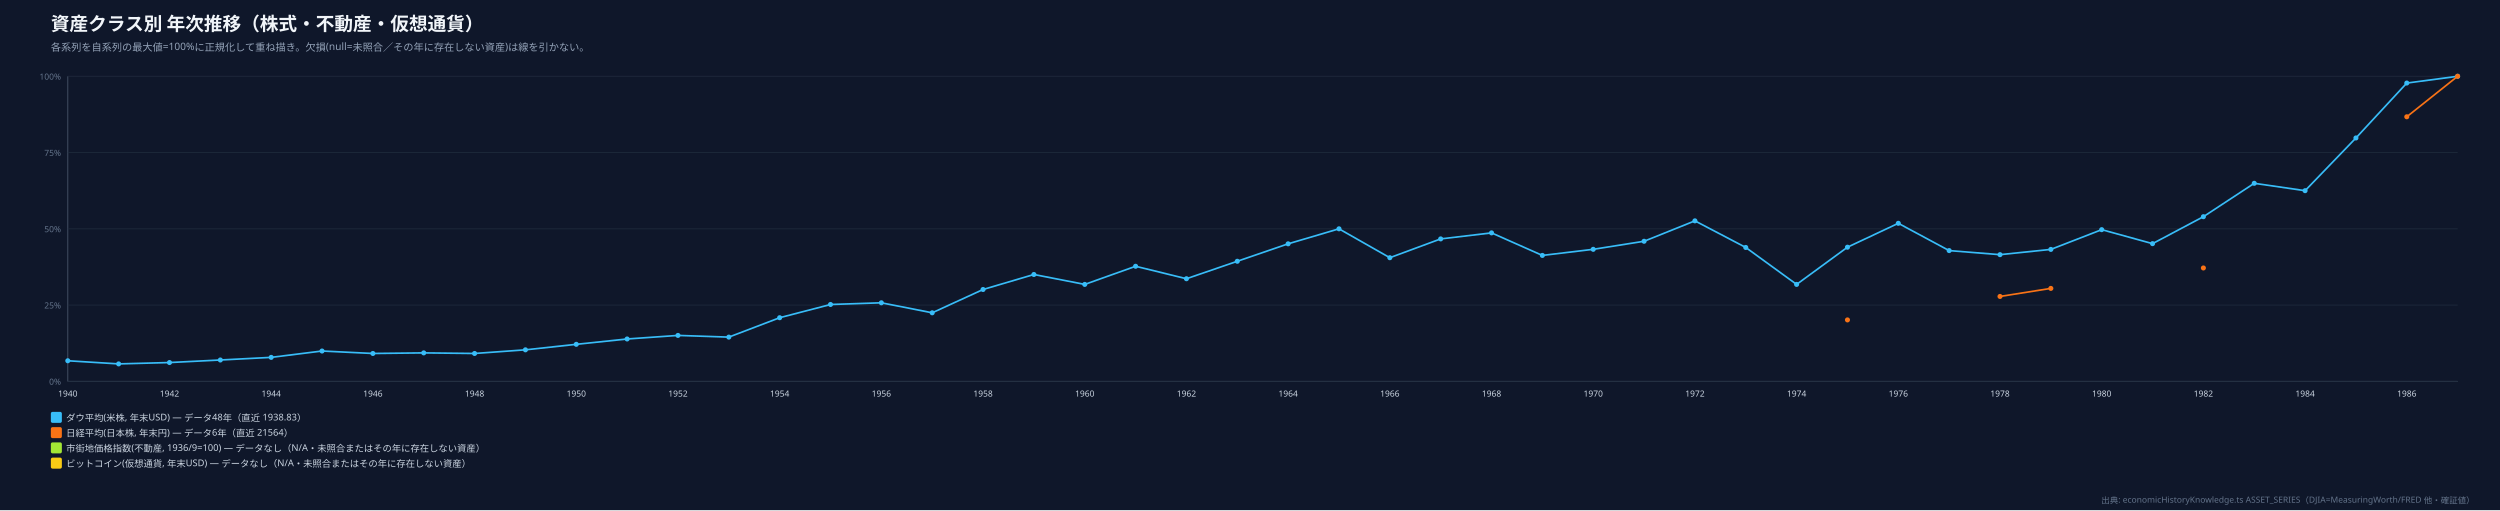
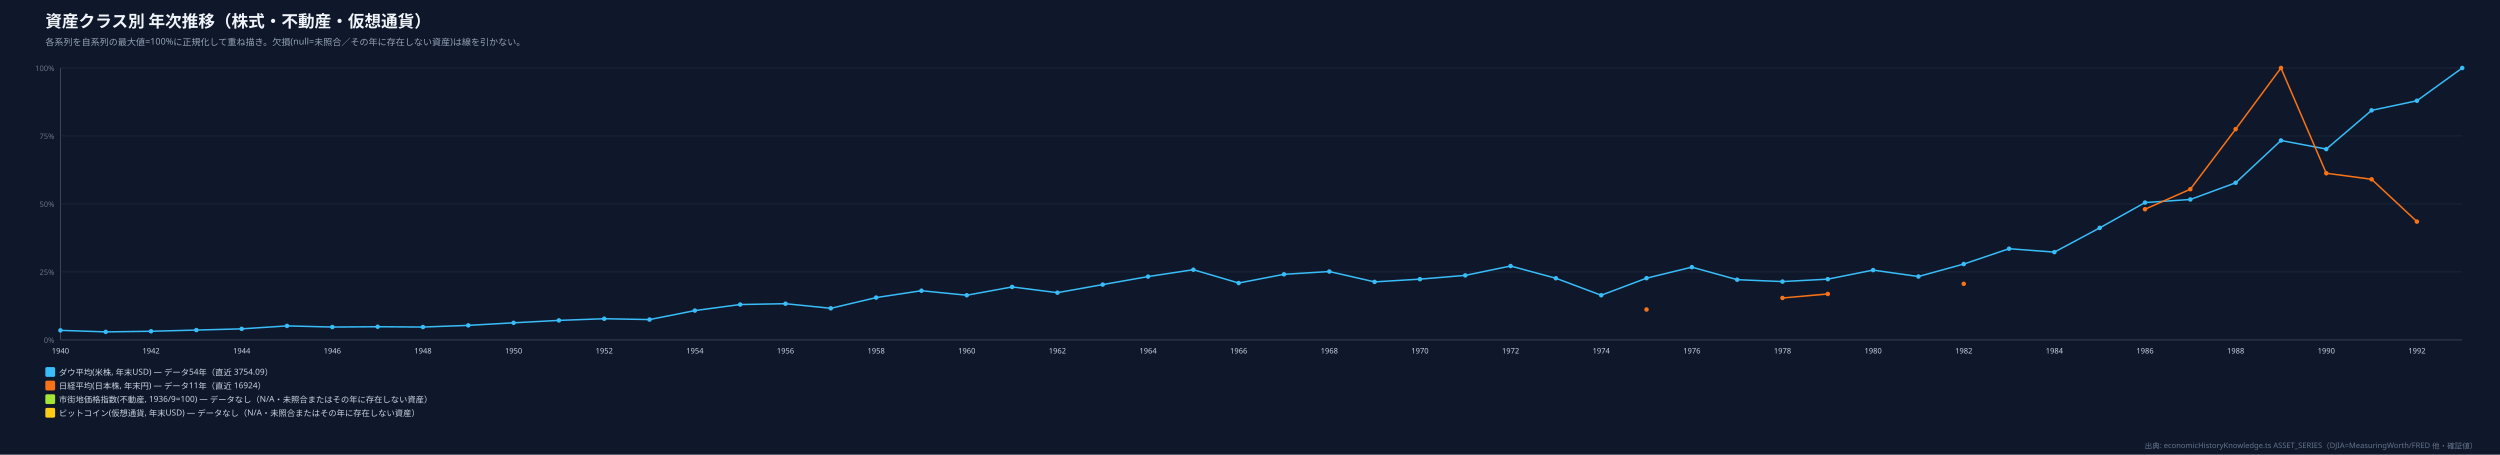
- <svg xmlns="http://www.w3.org/2000/svg" width="2950" height="602" viewBox="0 0 2950 602" font-family="'Hiragino Sans','Noto Sans JP',sans-serif">
-   <rect width="2950" height="602" fill="#0f172a" />
+ <svg xmlns="http://www.w3.org/2000/svg" width="3310" height="602" viewBox="0 0 3310 602" font-family="'Hiragino Sans','Noto Sans JP',sans-serif">
+   <rect width="3310" height="602" fill="#0f172a" />
  <text x="60" y="36" fill="#f1f5f9" font-size="22" font-weight="700">資産クラス別 年次推移（株式・不動産・仮想通貨）</text>
  <text x="60" y="60" fill="#94a3b8" font-size="12">各系列を自系列の最大値=100%に正規化して重ね描き。欠損(null=未照合／その年に存在しない資産)は線を引かない。</text>
  <line x1="80" y1="90" x2="80" y2="450" stroke="#475569" />
-   <line x1="80" y1="450" x2="2900" y2="450" stroke="#475569" />
-   <line x1="80" y1="450" x2="2900" y2="450" stroke="#1e293b" />
+   <line x1="80" y1="450" x2="3260" y2="450" stroke="#475569" />
+   <line x1="80" y1="450" x2="3260" y2="450" stroke="#1e293b" />
  <text x="72" y="454" fill="#64748b" font-size="10" text-anchor="end">0%</text>
-   <line x1="80" y1="360" x2="2900" y2="360" stroke="#1e293b" />
+   <line x1="80" y1="360" x2="3260" y2="360" stroke="#1e293b" />
  <text x="72" y="364" fill="#64748b" font-size="10" text-anchor="end">25%</text>
-   <line x1="80" y1="270" x2="2900" y2="270" stroke="#1e293b" />
+   <line x1="80" y1="270" x2="3260" y2="270" stroke="#1e293b" />
  <text x="72" y="274" fill="#64748b" font-size="10" text-anchor="end">50%</text>
-   <line x1="80" y1="180" x2="2900" y2="180" stroke="#1e293b" />
+   <line x1="80" y1="180" x2="3260" y2="180" stroke="#1e293b" />
  <text x="72" y="184" fill="#64748b" font-size="10" text-anchor="end">75%</text>
-   <line x1="80" y1="90" x2="2900" y2="90" stroke="#1e293b" />
+   <line x1="80" y1="90" x2="3260" y2="90" stroke="#1e293b" />
  <text x="72" y="94" fill="#64748b" font-size="10" text-anchor="end">100%</text>
  <text x="80" y="468" fill="#cbd5e1" font-size="10" text-anchor="middle">1940</text>
  <text x="200" y="468" fill="#cbd5e1" font-size="10" text-anchor="middle">1942</text>
  <text x="320" y="468" fill="#cbd5e1" font-size="10" text-anchor="middle">1944</text>
  <text x="440" y="468" fill="#cbd5e1" font-size="10" text-anchor="middle">1946</text>
  <text x="560" y="468" fill="#cbd5e1" font-size="10" text-anchor="middle">1948</text>
  <text x="680" y="468" fill="#cbd5e1" font-size="10" text-anchor="middle">1950</text>
  <text x="800" y="468" fill="#cbd5e1" font-size="10" text-anchor="middle">1952</text>
  <text x="920" y="468" fill="#cbd5e1" font-size="10" text-anchor="middle">1954</text>
  <text x="1040" y="468" fill="#cbd5e1" font-size="10" text-anchor="middle">1956</text>
  <text x="1160" y="468" fill="#cbd5e1" font-size="10" text-anchor="middle">1958</text>
  <text x="1280" y="468" fill="#cbd5e1" font-size="10" text-anchor="middle">1960</text>
  <text x="1400" y="468" fill="#cbd5e1" font-size="10" text-anchor="middle">1962</text>
  <text x="1520" y="468" fill="#cbd5e1" font-size="10" text-anchor="middle">1964</text>
  <text x="1640" y="468" fill="#cbd5e1" font-size="10" text-anchor="middle">1966</text>
  <text x="1760" y="468" fill="#cbd5e1" font-size="10" text-anchor="middle">1968</text>
  <text x="1880" y="468" fill="#cbd5e1" font-size="10" text-anchor="middle">1970</text>
  <text x="2000" y="468" fill="#cbd5e1" font-size="10" text-anchor="middle">1972</text>
  <text x="2120" y="468" fill="#cbd5e1" font-size="10" text-anchor="middle">1974</text>
  <text x="2240" y="468" fill="#cbd5e1" font-size="10" text-anchor="middle">1976</text>
  <text x="2360" y="468" fill="#cbd5e1" font-size="10" text-anchor="middle">1978</text>
  <text x="2480" y="468" fill="#cbd5e1" font-size="10" text-anchor="middle">1980</text>
  <text x="2600" y="468" fill="#cbd5e1" font-size="10" text-anchor="middle">1982</text>
  <text x="2720" y="468" fill="#cbd5e1" font-size="10" text-anchor="middle">1984</text>
  <text x="2840" y="468" fill="#cbd5e1" font-size="10" text-anchor="middle">1986</text>
-   <circle cx="80" cy="425.7" r="3" fill="#38bdf8" />
-   <circle cx="140" cy="429.4" r="3" fill="#38bdf8" />
-   <circle cx="200" cy="427.8" r="3" fill="#38bdf8" />
-   <circle cx="260" cy="424.8" r="3" fill="#38bdf8" />
-   <circle cx="320" cy="421.7" r="3" fill="#38bdf8" />
-   <circle cx="380" cy="414.2" r="3" fill="#38bdf8" />
-   <circle cx="440" cy="417.1" r="3" fill="#38bdf8" />
-   <circle cx="500" cy="416.4" r="3" fill="#38bdf8" />
-   <circle cx="560" cy="417.1" r="3" fill="#38bdf8" />
-   <circle cx="620" cy="412.8" r="3" fill="#38bdf8" />
-   <circle cx="680" cy="406.3" r="3" fill="#38bdf8" />
-   <circle cx="740" cy="400.0" r="3" fill="#38bdf8" />
-   <circle cx="800" cy="395.8" r="3" fill="#38bdf8" />
-   <circle cx="860" cy="397.8" r="3" fill="#38bdf8" />
-   <circle cx="920" cy="374.9" r="3" fill="#38bdf8" />
-   <circle cx="980" cy="359.3" r="3" fill="#38bdf8" />
-   <circle cx="1040" cy="357.3" r="3" fill="#38bdf8" />
-   <circle cx="1100" cy="369.1" r="3" fill="#38bdf8" />
-   <circle cx="1160" cy="341.6" r="3" fill="#38bdf8" />
-   <circle cx="1220" cy="323.9" r="3" fill="#38bdf8" />
-   <circle cx="1280" cy="335.6" r="3" fill="#38bdf8" />
-   <circle cx="1340" cy="314.2" r="3" fill="#38bdf8" />
-   <circle cx="1400" cy="328.9" r="3" fill="#38bdf8" />
-   <circle cx="1460" cy="308.3" r="3" fill="#38bdf8" />
-   <circle cx="1520" cy="287.7" r="3" fill="#38bdf8" />
-   <circle cx="1580" cy="270.0" r="3" fill="#38bdf8" />
-   <circle cx="1640" cy="304.1" r="3" fill="#38bdf8" />
-   <circle cx="1700" cy="281.9" r="3" fill="#38bdf8" />
-   <circle cx="1760" cy="274.8" r="3" fill="#38bdf8" />
-   <circle cx="1820" cy="301.4" r="3" fill="#38bdf8" />
-   <circle cx="1880" cy="294.2" r="3" fill="#38bdf8" />
-   <circle cx="1940" cy="284.7" r="3" fill="#38bdf8" />
-   <circle cx="2000" cy="260.6" r="3" fill="#38bdf8" />
-   <circle cx="2060" cy="292.0" r="3" fill="#38bdf8" />
-   <circle cx="2120" cy="335.6" r="3" fill="#38bdf8" />
-   <circle cx="2180" cy="291.7" r="3" fill="#38bdf8" />
-   <circle cx="2240" cy="263.5" r="3" fill="#38bdf8" />
-   <circle cx="2300" cy="295.7" r="3" fill="#38bdf8" />
-   <circle cx="2360" cy="300.5" r="3" fill="#38bdf8" />
-   <circle cx="2420" cy="294.3" r="3" fill="#38bdf8" />
-   <circle cx="2480" cy="271.0" r="3" fill="#38bdf8" />
-   <circle cx="2540" cy="287.5" r="3" fill="#38bdf8" />
-   <circle cx="2600" cy="255.7" r="3" fill="#38bdf8" />
-   <circle cx="2660" cy="216.3" r="3" fill="#38bdf8" />
-   <circle cx="2720" cy="225.0" r="3" fill="#38bdf8" />
-   <circle cx="2780" cy="162.8" r="3" fill="#38bdf8" />
-   <circle cx="2840" cy="98.0" r="3" fill="#38bdf8" />
-   <circle cx="2900" cy="90.0" r="3" fill="#38bdf8" />
-   <path d="M80,425.7 L140,429.4 L200,427.8 L260,424.8 L320,421.7 L380,414.2 L440,417.1 L500,416.4 L560,417.1 L620,412.8 L680,406.3 L740,400.0 L800,395.8 L860,397.8 L920,374.9 L980,359.3 L1040,357.3 L1100,369.1 L1160,341.6 L1220,323.9 L1280,335.6 L1340,314.2 L1400,328.9 L1460,308.3 L1520,287.7 L1580,270.0 L1640,304.1 L1700,281.9 L1760,274.8 L1820,301.4 L1880,294.2 L1940,284.7 L2000,260.6 L2060,292.0 L2120,335.6 L2180,291.7 L2240,263.5 L2300,295.7 L2360,300.5 L2420,294.3 L2480,271.0 L2540,287.5 L2600,255.7 L2660,216.3 L2720,225.0 L2780,162.8 L2840,98.0 L2900,90.0" fill="none" stroke="#38bdf8" stroke-width="2" />
-   <circle cx="2180" cy="377.5" r="3" fill="#f97316" />
-   <circle cx="2360" cy="349.8" r="3" fill="#f97316" />
-   <circle cx="2420" cy="340.3" r="3" fill="#f97316" />
-   <circle cx="2600" cy="316.2" r="3" fill="#f97316" />
-   <circle cx="2840" cy="137.8" r="3" fill="#f97316" />
-   <circle cx="2900" cy="90.0" r="3" fill="#f97316" />
-   <path d="M2180,377.5 M2360,349.8 L2420,340.3 M2600,316.2 M2840,137.8 L2900,90.0" fill="none" stroke="#f97316" stroke-width="2" />
+   <text x="2960" y="468" fill="#cbd5e1" font-size="10" text-anchor="middle">1988</text>
+   <text x="3080" y="468" fill="#cbd5e1" font-size="10" text-anchor="middle">1990</text>
+   <text x="3200" y="468" fill="#cbd5e1" font-size="10" text-anchor="middle">1992</text>
+   <circle cx="80" cy="437.4" r="3" fill="#38bdf8" />
+   <circle cx="140" cy="439.4" r="3" fill="#38bdf8" />
+   <circle cx="200" cy="438.6" r="3" fill="#38bdf8" />
+   <circle cx="260" cy="437.0" r="3" fill="#38bdf8" />
+   <circle cx="320" cy="435.4" r="3" fill="#38bdf8" />
+   <circle cx="380" cy="431.5" r="3" fill="#38bdf8" />
+   <circle cx="440" cy="433.0" r="3" fill="#38bdf8" />
+   <circle cx="500" cy="432.6" r="3" fill="#38bdf8" />
+   <circle cx="560" cy="433.0" r="3" fill="#38bdf8" />
+   <circle cx="620" cy="430.8" r="3" fill="#38bdf8" />
+   <circle cx="680" cy="427.4" r="3" fill="#38bdf8" />
+   <circle cx="740" cy="424.2" r="3" fill="#38bdf8" />
+   <circle cx="800" cy="422.0" r="3" fill="#38bdf8" />
+   <circle cx="860" cy="423.1" r="3" fill="#38bdf8" />
+   <circle cx="920" cy="411.2" r="3" fill="#38bdf8" />
+   <circle cx="980" cy="403.2" r="3" fill="#38bdf8" />
+   <circle cx="1040" cy="402.1" r="3" fill="#38bdf8" />
+   <circle cx="1100" cy="408.2" r="3" fill="#38bdf8" />
+   <circle cx="1160" cy="394.0" r="3" fill="#38bdf8" />
+   <circle cx="1220" cy="384.9" r="3" fill="#38bdf8" />
+   <circle cx="1280" cy="390.9" r="3" fill="#38bdf8" />
+   <circle cx="1340" cy="379.9" r="3" fill="#38bdf8" />
+   <circle cx="1400" cy="387.5" r="3" fill="#38bdf8" />
+   <circle cx="1460" cy="376.8" r="3" fill="#38bdf8" />
+   <circle cx="1520" cy="366.2" r="3" fill="#38bdf8" />
+   <circle cx="1580" cy="357.1" r="3" fill="#38bdf8" />
+   <circle cx="1640" cy="374.7" r="3" fill="#38bdf8" />
+   <circle cx="1700" cy="363.2" r="3" fill="#38bdf8" />
+   <circle cx="1760" cy="359.5" r="3" fill="#38bdf8" />
+   <circle cx="1820" cy="373.2" r="3" fill="#38bdf8" />
+   <circle cx="1880" cy="369.6" r="3" fill="#38bdf8" />
+   <circle cx="1940" cy="364.6" r="3" fill="#38bdf8" />
+   <circle cx="2000" cy="352.2" r="3" fill="#38bdf8" />
+   <circle cx="2060" cy="368.4" r="3" fill="#38bdf8" />
+   <circle cx="2120" cy="390.9" r="3" fill="#38bdf8" />
+   <circle cx="2180" cy="368.3" r="3" fill="#38bdf8" />
+   <circle cx="2240" cy="353.7" r="3" fill="#38bdf8" />
+   <circle cx="2300" cy="370.3" r="3" fill="#38bdf8" />
+   <circle cx="2360" cy="372.8" r="3" fill="#38bdf8" />
+   <circle cx="2420" cy="369.6" r="3" fill="#38bdf8" />
+   <circle cx="2480" cy="357.6" r="3" fill="#38bdf8" />
+   <circle cx="2540" cy="366.1" r="3" fill="#38bdf8" />
+   <circle cx="2600" cy="349.6" r="3" fill="#38bdf8" />
+   <circle cx="2660" cy="329.3" r="3" fill="#38bdf8" />
+   <circle cx="2720" cy="333.8" r="3" fill="#38bdf8" />
+   <circle cx="2780" cy="301.7" r="3" fill="#38bdf8" />
+   <circle cx="2840" cy="268.2" r="3" fill="#38bdf8" />
+   <circle cx="2900" cy="264.1" r="3" fill="#38bdf8" />
+   <circle cx="2960" cy="242.0" r="3" fill="#38bdf8" />
+   <circle cx="3020" cy="186.0" r="3" fill="#38bdf8" />
+   <circle cx="3080" cy="197.4" r="3" fill="#38bdf8" />
+   <circle cx="3140" cy="146.1" r="3" fill="#38bdf8" />
+   <circle cx="3200" cy="133.4" r="3" fill="#38bdf8" />
+   <circle cx="3260" cy="90.0" r="3" fill="#38bdf8" />
+   <path d="M80,437.4 L140,439.4 L200,438.6 L260,437.0 L320,435.4 L380,431.5 L440,433.0 L500,432.6 L560,433.0 L620,430.8 L680,427.4 L740,424.2 L800,422.0 L860,423.1 L920,411.2 L980,403.2 L1040,402.1 L1100,408.2 L1160,394.0 L1220,384.9 L1280,390.9 L1340,379.9 L1400,387.5 L1460,376.8 L1520,366.2 L1580,357.1 L1640,374.7 L1700,363.2 L1760,359.5 L1820,373.2 L1880,369.6 L1940,364.6 L2000,352.2 L2060,368.4 L2120,390.9 L2180,368.3 L2240,353.7 L2300,370.3 L2360,372.8 L2420,369.6 L2480,357.6 L2540,366.1 L2600,349.6 L2660,329.3 L2720,333.8 L2780,301.7 L2840,268.2 L2900,264.1 L2960,242.0 L3020,186.0 L3080,197.4 L3140,146.1 L3200,133.4 L3260,90.0" fill="none" stroke="#38bdf8" stroke-width="2" />
+   <circle cx="2180" cy="409.8" r="3" fill="#f97316" />
+   <circle cx="2360" cy="394.5" r="3" fill="#f97316" />
+   <circle cx="2420" cy="389.2" r="3" fill="#f97316" />
+   <circle cx="2600" cy="375.8" r="3" fill="#f97316" />
+   <circle cx="2840" cy="277.0" r="3" fill="#f97316" />
+   <circle cx="2900" cy="250.5" r="3" fill="#f97316" />
+   <circle cx="2960" cy="171.0" r="3" fill="#f97316" />
+   <circle cx="3020" cy="90.0" r="3" fill="#f97316" />
+   <circle cx="3080" cy="229.4" r="3" fill="#f97316" />
+   <circle cx="3140" cy="237.4" r="3" fill="#f97316" />
+   <circle cx="3200" cy="293.4" r="3" fill="#f97316" />
+   <path d="M2180,409.8 M2360,394.5 L2420,389.2 M2600,375.8 M2840,277.0 L2900,250.5 L2960,171.0 L3020,90.0 L3080,229.4 L3140,237.4 L3200,293.4" fill="none" stroke="#f97316" stroke-width="2" />
  <rect x="60" y="486" width="13" height="13" rx="2" fill="#38bdf8" />
-   <text x="78" y="497" fill="#cbd5e1" font-size="11">ダウ平均(米株, 年末USD) — データ48年（直近 1938.83）</text>
+   <text x="78" y="497" fill="#cbd5e1" font-size="11">ダウ平均(米株, 年末USD) — データ54年（直近 3754.09）</text>
  <rect x="60" y="504" width="13" height="13" rx="2" fill="#f97316" />
-   <text x="78" y="515" fill="#cbd5e1" font-size="11">日経平均(日本株, 年末円) — データ6年（直近 21564）</text>
+   <text x="78" y="515" fill="#cbd5e1" font-size="11">日経平均(日本株, 年末円) — データ11年（直近 16924）</text>
  <rect x="60" y="522" width="13" height="13" rx="2" fill="#a3e635" />
  <text x="78" y="533" fill="#cbd5e1" font-size="11">市街地価格指数(不動産, 1936/9=100) — データなし（N/A・未照合またはその年に存在しない資産）</text>
  <rect x="60" y="540" width="13" height="13" rx="2" fill="#facc15" />
  <text x="78" y="551" fill="#cbd5e1" font-size="11">ビットコイン(仮想通貨, 年末USD) — データなし（N/A・未照合またはその年に存在しない資産）</text>
-   <text x="2920" y="594" fill="#64748b" font-size="10" text-anchor="end">出典: economicHistoryKnowledge.ts ASSET_SERIES（DJIA=MeasuringWorth/FRED 他・確証値）</text>
+   <text x="3280" y="594" fill="#64748b" font-size="10" text-anchor="end">出典: economicHistoryKnowledge.ts ASSET_SERIES（DJIA=MeasuringWorth/FRED 他・確証値）</text>
</svg>
